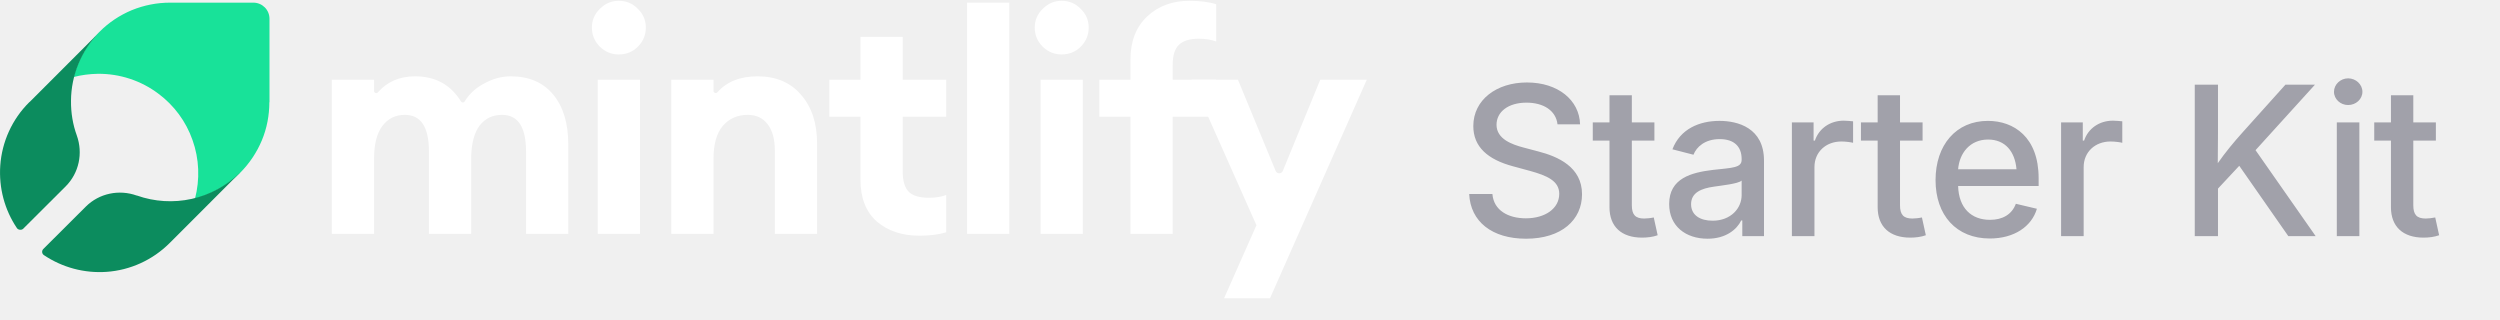
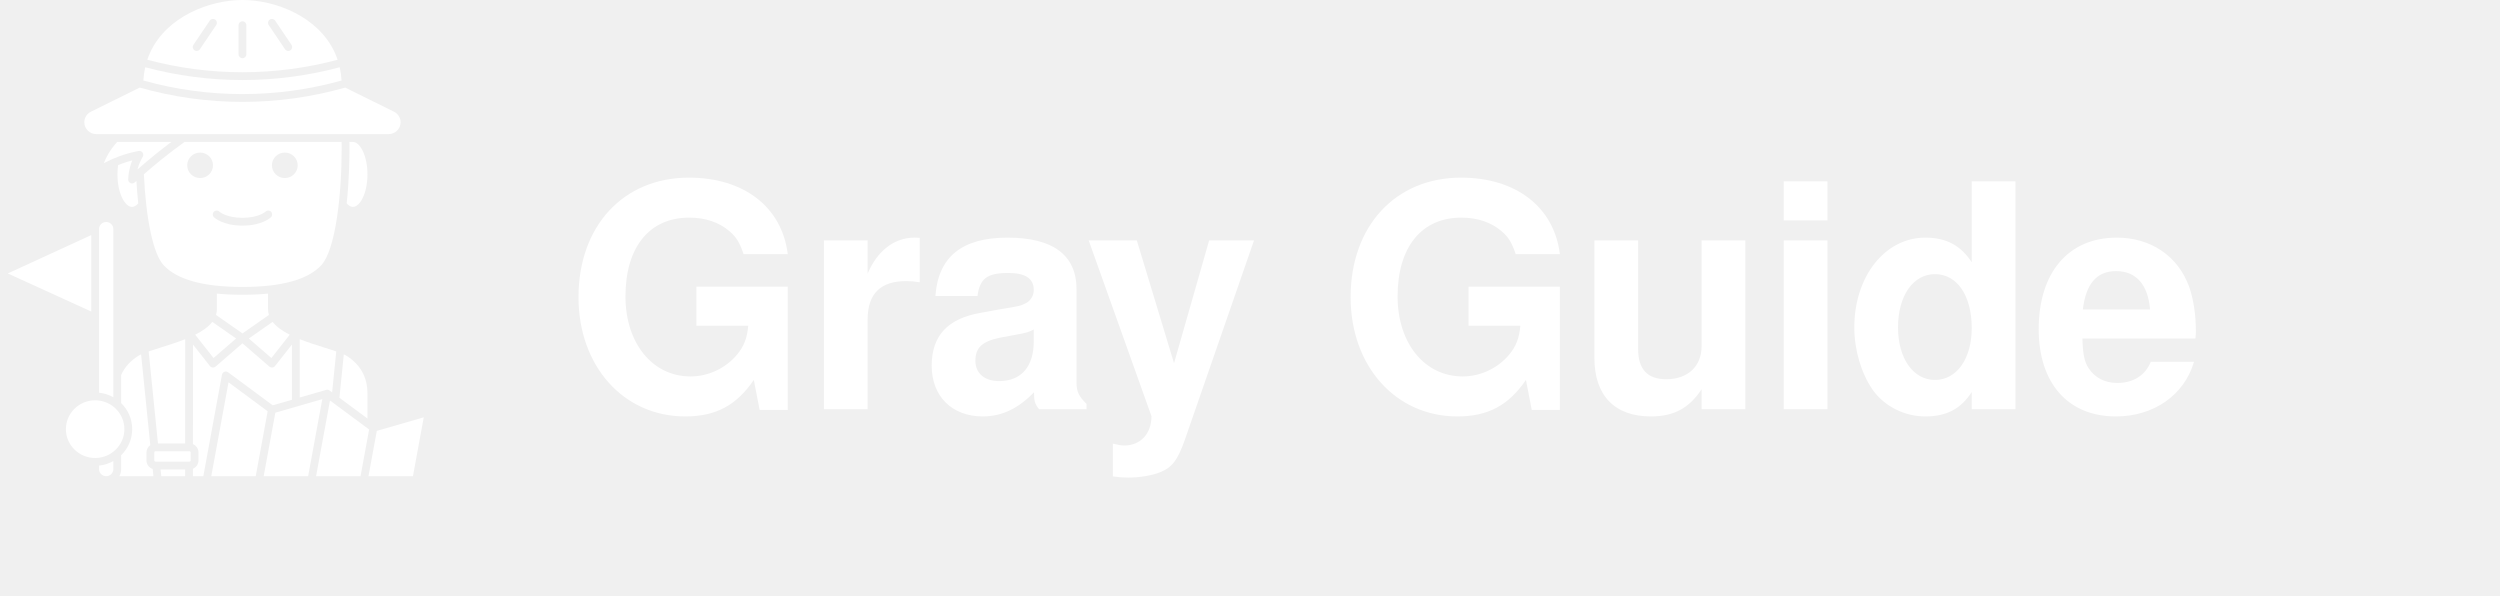
- <svg xmlns="http://www.w3.org/2000/svg" width="180" height="23" viewBox="0 0 180 23" fill="none">
-   <path d="M91.44 21.476H88.133L90.464 16.216L85.802 5.74H89.132L91.847 12.307C91.943 12.536 92.268 12.536 92.362 12.306L95.058 5.74H98.409L91.44 21.476Z" fill="white" />
-   <path d="M81.393 16.837V8.403H79.152V5.74H81.393V4.297C81.393 2.98 81.792 1.944 82.592 1.19C83.391 0.435 84.404 0.058 85.633 0.058C86.387 0.058 87.031 0.139 87.564 0.302V2.988C87.208 2.854 86.794 2.788 86.32 2.788C85.655 2.788 85.174 2.936 84.878 3.232C84.582 3.513 84.434 3.994 84.434 4.674V5.74H87.564V8.403H84.434V16.837H81.393Z" fill="white" />
-   <path d="M76.433 3.92C75.915 3.92 75.463 3.735 75.079 3.365C74.694 2.98 74.502 2.521 74.502 1.989C74.502 1.456 74.694 1.005 75.079 0.635C75.463 0.25 75.915 0.058 76.433 0.058C76.98 0.058 77.438 0.25 77.809 0.635C78.193 1.005 78.386 1.456 78.386 1.989C78.386 2.521 78.193 2.98 77.809 3.365C77.438 3.735 76.98 3.92 76.433 3.92ZM74.924 16.837V5.74H77.964V16.837H74.924Z" fill="white" />
-   <path d="M69.628 16.837V0.191H72.669V16.837H69.628Z" fill="white" />
-   <path d="M66.194 16.97C64.951 16.97 63.93 16.63 63.131 15.949C62.347 15.254 61.955 14.255 61.955 12.953V8.403H59.713V5.74H61.955V2.655H64.995V5.74H68.125V8.403H64.995V12.354C64.995 13.034 65.143 13.523 65.439 13.819C65.735 14.1 66.216 14.24 66.882 14.24C67.355 14.24 67.769 14.174 68.125 14.04V16.726C67.592 16.889 66.948 16.97 66.194 16.97Z" fill="white" />
-   <path d="M48.332 16.837V5.74H51.373V6.551C51.373 6.688 51.559 6.748 51.65 6.646C52.328 5.879 53.293 5.495 54.546 5.495C55.878 5.495 56.921 5.939 57.676 6.827C58.445 7.7 58.83 8.869 58.83 10.334V16.837H55.789V10.844C55.789 10.03 55.619 9.402 55.279 8.958C54.939 8.499 54.458 8.27 53.836 8.27C53.096 8.27 52.497 8.536 52.038 9.069C51.594 9.601 51.373 10.386 51.373 11.421V16.837H48.332Z" fill="white" />
-   <path d="M44.547 3.92C44.029 3.92 43.578 3.735 43.193 3.365C42.809 2.98 42.616 2.521 42.616 1.989C42.616 1.456 42.809 1.005 43.193 0.635C43.578 0.25 44.029 0.058 44.547 0.058C45.095 0.058 45.553 0.25 45.923 0.635C46.308 1.005 46.5 1.456 46.5 1.989C46.5 2.521 46.308 2.98 45.923 3.365C45.553 3.735 45.095 3.92 44.547 3.92ZM43.038 16.837V5.74H46.079V16.837H43.038Z" fill="white" />
-   <path d="M37.875 16.837V10.911C37.875 9.15 37.298 8.27 36.144 8.27C35.478 8.27 34.945 8.521 34.546 9.024C34.161 9.527 33.954 10.275 33.924 11.266V16.837H30.884V10.911C30.884 9.15 30.306 8.27 29.152 8.27C28.472 8.27 27.932 8.536 27.532 9.069C27.133 9.601 26.933 10.386 26.933 11.421V16.837H23.892V5.74H26.933V6.559C26.933 6.695 27.116 6.755 27.206 6.652C27.878 5.881 28.771 5.495 29.885 5.495C31.349 5.495 32.452 6.1 33.193 7.309C33.252 7.404 33.395 7.403 33.454 7.307C33.774 6.78 34.219 6.361 34.79 6.05C35.441 5.68 36.099 5.495 36.765 5.495C38.082 5.495 39.103 5.932 39.828 6.805C40.553 7.678 40.916 8.876 40.916 10.4V16.837H37.875Z" fill="white" />
-   <path d="M19.403 7.362V1.35C19.403 0.705 18.879 0.191 18.244 0.191H12.235C11.291 0.191 10.357 0.378 9.487 0.733C8.618 1.098 7.824 1.621 7.16 2.295L7.114 2.341C6.235 3.23 5.609 4.333 5.291 5.548C5.861 5.399 6.45 5.324 7.039 5.314C8.609 5.296 10.151 5.801 11.403 6.745C12.534 7.586 13.394 8.746 13.861 10.083C14.347 11.438 14.403 12.916 14.039 14.309C15.244 13.991 16.356 13.364 17.244 12.486L17.291 12.439C17.954 11.775 18.487 10.98 18.851 10.111C19.216 9.241 19.393 8.306 19.393 7.362H19.403Z" fill="#18E299" />
-   <path d="M5.112 7.26C5.121 5.416 5.857 3.646 7.151 2.324L2.151 7.326C2.133 7.344 2.114 7.354 2.095 7.372C0.876 8.583 0.14 10.204 0.019 11.918C-0.092 13.52 0.327 15.103 1.22 16.426C1.306 16.552 1.537 16.593 1.667 16.472L4.73 13.417C5.689 12.458 5.987 11.033 5.531 9.757C5.242 8.965 5.103 8.117 5.112 7.26Z" fill="#0C8C5E" />
-   <path d="M17.262 12.44C16.303 13.38 15.102 14.032 13.799 14.321C12.486 14.61 11.127 14.526 9.861 14.079C9.861 14.079 9.851 14.079 9.842 14.079C8.567 13.622 7.142 13.921 6.183 14.871L3.12 17.926C2.99 18.056 3.009 18.27 3.167 18.373C4.489 19.258 6.072 19.686 7.673 19.574C9.386 19.453 10.997 18.717 12.216 17.497L12.263 17.451L17.262 12.449V12.44Z" fill="#0C8C5E" />
-   <text x="105" y="17" font-family="Inter, ui-sans-serif, system-ui, -apple-system, sans-serif" font-size="15" font-weight="500" fill="#A1A1AA" letter-spacing="-0.01em">Starter Kit</text>
+ <svg xmlns="http://www.w3.org/2000/svg" viewBox="0 0 168 40" width="168" height="40">
+   <svg x="0" y="0" width="29" height="40" version="1.1" viewBox="0 0 426.286 610" style="enable-background:new 0 0 426.286 488;" xml:space="preserve">
+     <g fill="#FFFFFF">
+       <path d="M288.927,343.017c-7.326-3.694-13.546-7.991-17.532-13.161l-24.401,17.038l23.136,20.003L288.927,343.017z" />
+       <path d="M127.575,164.369c-3.661,0.955-7.274,2.086-10.807,3.385c-1.243,0.457-2.477,0.943-3.705,1.443   c-0.439,3.089-0.673,6.285-0.673,9.54c0,19.62,7.837,33.293,14.871,33.293c2.583,0,4.805-1.772,6.422-3.622   c-0.864-8.097-1.468-15.942-1.886-22.995c-0.567,0.514-1.145,1.022-1.709,1.538c-0.753,0.688-1.721,1.049-2.702,1.049   c-0.57,0-1.145-0.122-1.684-0.372c-1.464-0.68-2.376-2.173-2.313-3.786c0.177-4.457,0.868-8.892,2.053-13.183   C126.033,168.523,126.746,166.423,127.575,164.369z" />
+       <path d="M368.587,403.319c0-16.906-7.36-30.014-21.877-38.957c-0.651-0.401-1.449-0.813-2.351-1.231l-4.505,44.505l28.733,21.278   V403.319z" />
+       <path d="M93.519,234.677v167.759c5.278,0.549,10.233,2.179,14.646,4.651v-172.41c0-3.964-3.285-7.188-7.323-7.188   S93.519,230.713,93.519,234.677z" />
+       <path d="M192.05,343.017l18.797,23.88l23.137-20.003l-24.402-17.038C205.596,335.026,199.376,339.323,192.05,343.017z" />
+       <path d="M167.649,145.443h-55.527c-3.544,3.837-6.662,8.054-9.273,12.562c-1.723,2.975-3.225,6.067-4.496,9.255   c5.056-2.696,10.292-5.043,15.654-7.014c6.508-2.393,13.271-4.254,20.103-5.531c1.542-0.289,3.109,0.351,4.01,1.635   c0.9,1.284,0.968,2.977,0.171,4.327c-2.237,3.797-3.966,7.873-5.137,12.113c-0.08,0.289-0.157,0.578-0.231,0.869   c6.529-5.746,13.213-11.364,19.962-16.779C157.721,153,162.663,149.182,167.649,145.443z" />
+       <path d="M144.356,360.139l9.543,94.297h27.868l0.02-106.845c-8.421,3.357-17.478,6.197-25.877,8.827   C151.831,357.695,147.855,358.94,144.356,360.139z" />
+       <path d="M338.001,61.218c-0.873-2.59-1.868-5.128-3.011-7.597C317.923,16.779,274.04,0,240.489,0s-77.435,16.779-94.501,53.621   c-1.144,2.469-2.138,5.006-3.011,7.597c31.789,8.496,64.571,12.814,97.512,12.814S306.212,69.713,338.001,61.218z M268.445,20.071   c1.831-1.235,4.317-0.754,5.553,1.078l16.749,24.824c1.235,1.831,0.752,4.317-1.079,5.553c-0.686,0.463-1.464,0.685-2.234,0.685   c-1.285,0-2.546-0.617-3.319-1.763l-16.749-24.824C266.131,23.793,266.614,21.307,268.445,20.071z M213.61,25.624l-16.749,24.824   c-0.773,1.146-2.035,1.763-3.319,1.763c-0.77,0-1.548-0.222-2.234-0.685c-1.831-1.235-2.314-3.722-1.079-5.553l16.749-24.824   c1.236-1.832,3.723-2.313,5.553-1.078C214.363,21.307,214.846,23.793,213.61,25.624z M236.489,55.669V25.835c0-2.209,1.791-4,4-4   s4,1.791,4,4v29.834c0,2.209-1.791,4-4,4S236.489,57.878,236.489,55.669z" />
+       <path d="M90.75,137.443h149.739h149.739c6.798,0,12.328-5.443,12.328-12.134c0-4.617-2.605-8.772-6.798-10.845l-49.989-24.697   c-34.239,9.717-69.649,14.653-105.28,14.653c-35.63,0-71.041-4.936-105.28-14.653l-49.99,24.697   c-4.192,2.072-6.797,6.228-6.797,10.845C78.421,132,83.952,137.443,90.75,137.443z" />
+       <path d="M267.605,322.746c-0.595-1.905-0.922-3.907-0.922-6.024v-15.833c-8.041,0.792-16.766,1.187-26.194,1.187   c-9.428,0-18.153-0.394-26.194-1.187v15.833c0,2.117-0.327,4.119-0.922,6.024l27.117,18.933L267.605,322.746z" />
+       <path d="M325.066,356.418c-8.398-2.629-17.456-5.469-25.877-8.827l0.011,59.78l27.097-7.819c1.357-0.4,2.478-0.078,3.489,0.628   l2.588,1.916l4.247-41.958C333.122,358.94,329.146,357.695,325.066,356.418z" />
+       <path d="M342.111,145.443H240.489h-59.344c-7.865,5.666-15.684,11.604-23.254,17.677c-6.232,5-12.396,10.189-18.444,15.48   c2.245,47.023,9.754,81.754,20.173,93.092c13.648,14.852,40.856,22.383,80.869,22.383c40.012,0,67.221-7.531,80.869-22.383   c14.375-15.645,20.81-71.07,20.81-119.061C342.168,150.281,342.145,147.871,342.111,145.443z M197.085,182.466   c-7.296,0-13.21-5.844-13.21-13.053s5.914-13.053,13.21-13.053s13.21,5.844,13.21,13.053S204.38,182.466,197.085,182.466z    M269.72,222.605c-0.356,0.352-8.95,8.612-29.231,8.612c-20.281,0-28.875-8.261-29.231-8.612c-1.571-1.553-1.586-4.086-0.034-5.657   c1.552-1.572,4.084-1.586,5.657-0.034c0.031,0.028,6.916,6.304,23.608,6.304c16.692,0,23.577-6.275,23.645-6.339   c1.572-1.553,4.085-1.521,5.639,0.052C271.325,218.502,271.291,221.053,269.72,222.605z M283.893,182.466   c-7.296,0-13.21-5.844-13.21-13.053s5.914-13.053,13.21-13.053s13.21,5.844,13.21,13.053S291.188,182.466,283.893,182.466z" />
+       <path d="M342.051,82.514c-0.26-4.661-0.907-9.194-1.898-13.591c-32.49,8.692-65.995,13.109-99.664,13.109   c-33.669,0-67.175-4.417-99.664-13.109c-0.991,4.397-1.638,8.93-1.898,13.591c33.051,9.229,67.203,13.907,101.563,13.907   C274.848,96.421,309,91.743,342.051,82.514z" />
+       <polygon points="226.201,391.782 208.53,488 254.099,488 266.314,421.49  " />
+       <path d="M221.958,381.029c1.284-0.507,2.739-0.314,3.849,0.506l45.684,33.832l19.711-5.688l-0.01-56.605l-17.365,22.061   c-0.676,0.859-1.674,1.404-2.762,1.508c-0.127,0.013-0.255,0.019-0.381,0.019c-0.957,0-1.886-0.343-2.616-0.975l-27.577-23.843   l-27.579,23.844c-0.73,0.631-1.66,0.974-2.616,0.974c-0.127,0-0.254-0.006-0.381-0.019c-1.088-0.104-2.086-0.648-2.762-1.508   l-17.365-22.061l-0.019,102.09c3.32,1.406,5.656,4.698,5.656,8.525v8.14c0,3.829-2.338,7.122-5.661,8.528L189.761,488h10.635   l19.096-103.973C219.741,382.67,220.673,381.536,221.958,381.029z" />
+       <polygon points="274.186,422.915 262.233,488 307.802,488 322.305,409.031  " />
+       <polygon points="378.167,441.56 369.638,488 415.207,488 426.286,427.676  " />
+       <polygon points="330.182,410.428 315.935,488 361.504,488 370.295,440.134  " />
+       <path d="M186.17,462.437h-34.785c-0.691,0-1.253,0.563-1.253,1.253v8.14c0,0.691,0.562,1.254,1.253,1.254h34.785   c0.691,0,1.253-0.563,1.253-1.254v-8.14C187.423,462.999,186.861,462.437,186.17,462.437z" />
+       <polygon points="85.519,240.919 0,280.236 85.519,319.236  " />
+       <path d="M93.519,480.813c0,3.963,3.285,7.188,7.323,7.188s7.323-3.225,7.323-7.188v-8.32c-4.413,2.472-9.367,4.102-14.646,4.651   V480.813z" />
+       <path d="M89.519,410.226c-16.524,0-29.968,13.262-29.968,29.563s13.444,29.564,29.968,29.564s29.968-13.263,29.968-29.564   S106.043,410.226,89.519,410.226z" />
+       <path d="M353.716,145.443h-3.605c0.033,2.427,0.056,4.837,0.056,7.188c0,7.908-0.252,31.095-2.864,55.789   c1.616,1.845,3.834,3.61,6.412,3.61c7.034,0,14.871-13.673,14.871-33.293C368.587,159.116,360.75,145.443,353.716,145.443z" />
+       <path d="M142.132,471.829v-8.14c0-3.107,1.544-5.855,3.901-7.534l-9.415-93.025c-0.903,0.419-1.7,0.83-2.352,1.232   c-8.475,5.222-14.557,11.931-18.103,19.942v28.757c6.984,6.816,11.323,16.278,11.323,26.728s-4.339,19.912-11.323,26.728v14.295   c0,2.599-0.664,5.046-1.83,7.188h34.921l-0.747-7.381C144.812,479.406,142.132,475.927,142.132,471.829z" />
+       <polygon points="157.296,488 181.761,488 181.763,481.083 156.596,481.083  " />
+     </g>
+   </svg>
+   <text x="38" y="27.5" font-family="-apple-system, BlinkMacSystemFont, 'Segoe UI', Helvetica, Arial, sans-serif" font-size="21" font-weight="700" letter-spacing="-0.3" fill="#ffffff">Gray Guide</text>
</svg>
